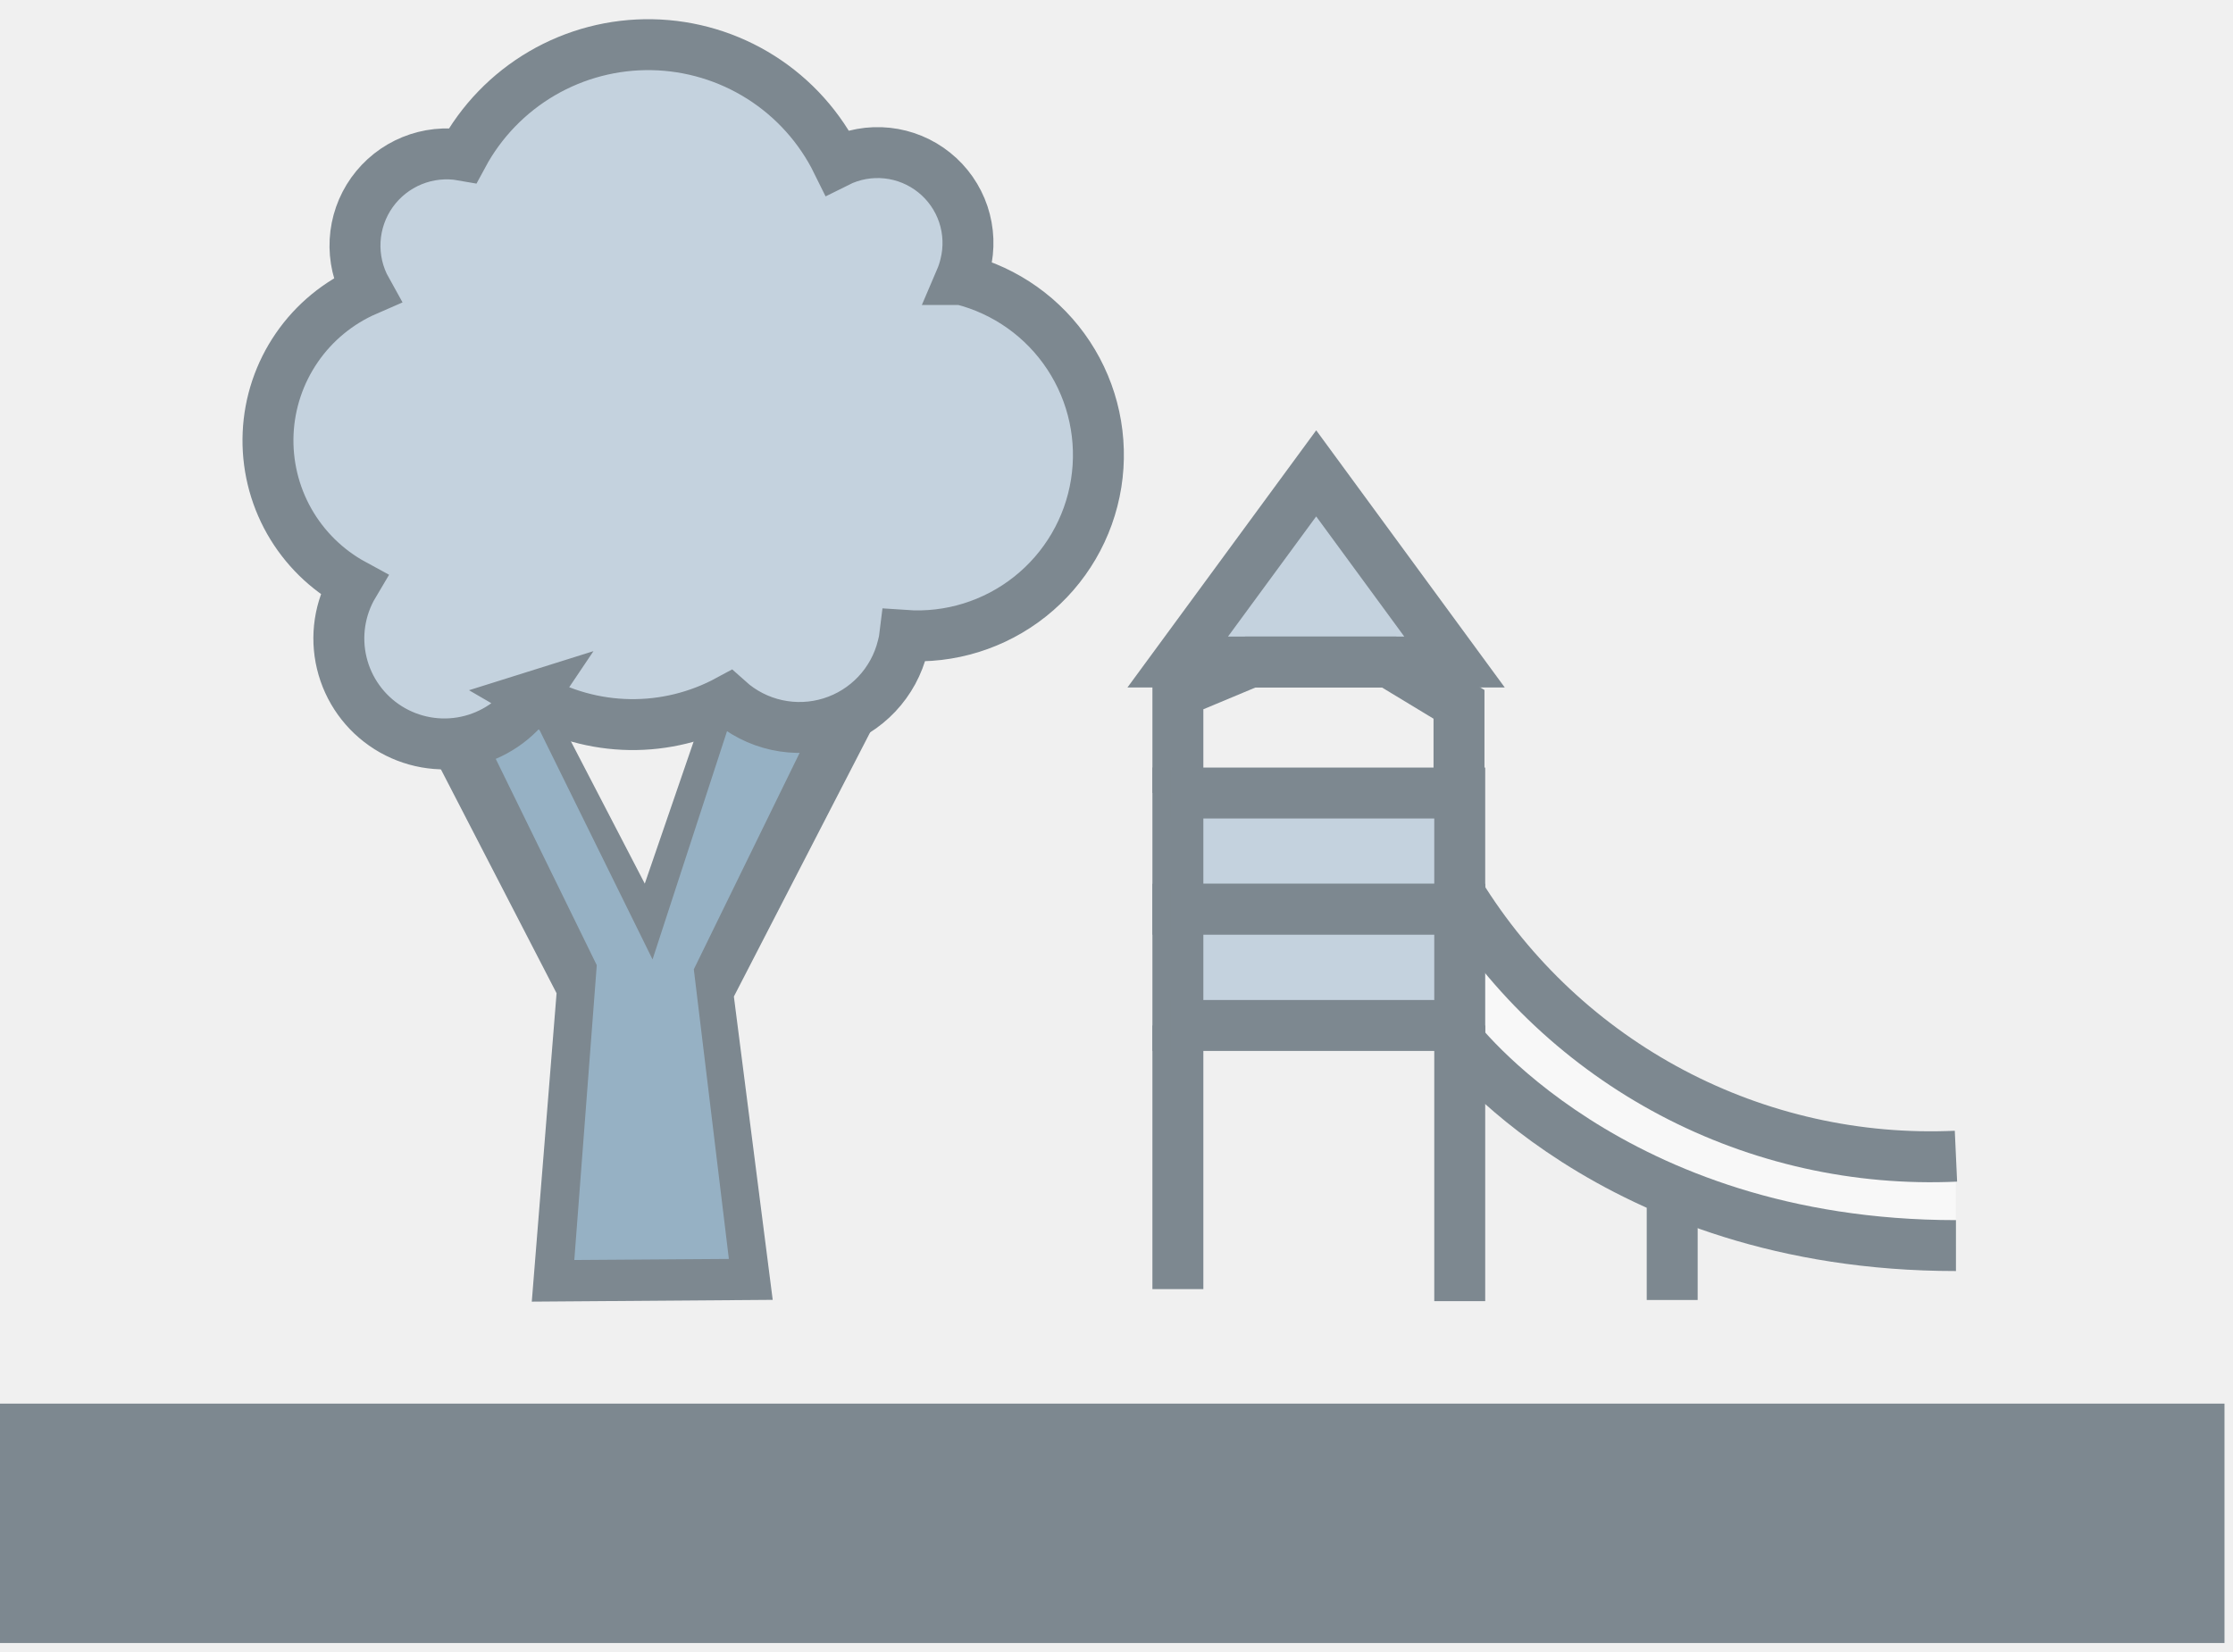
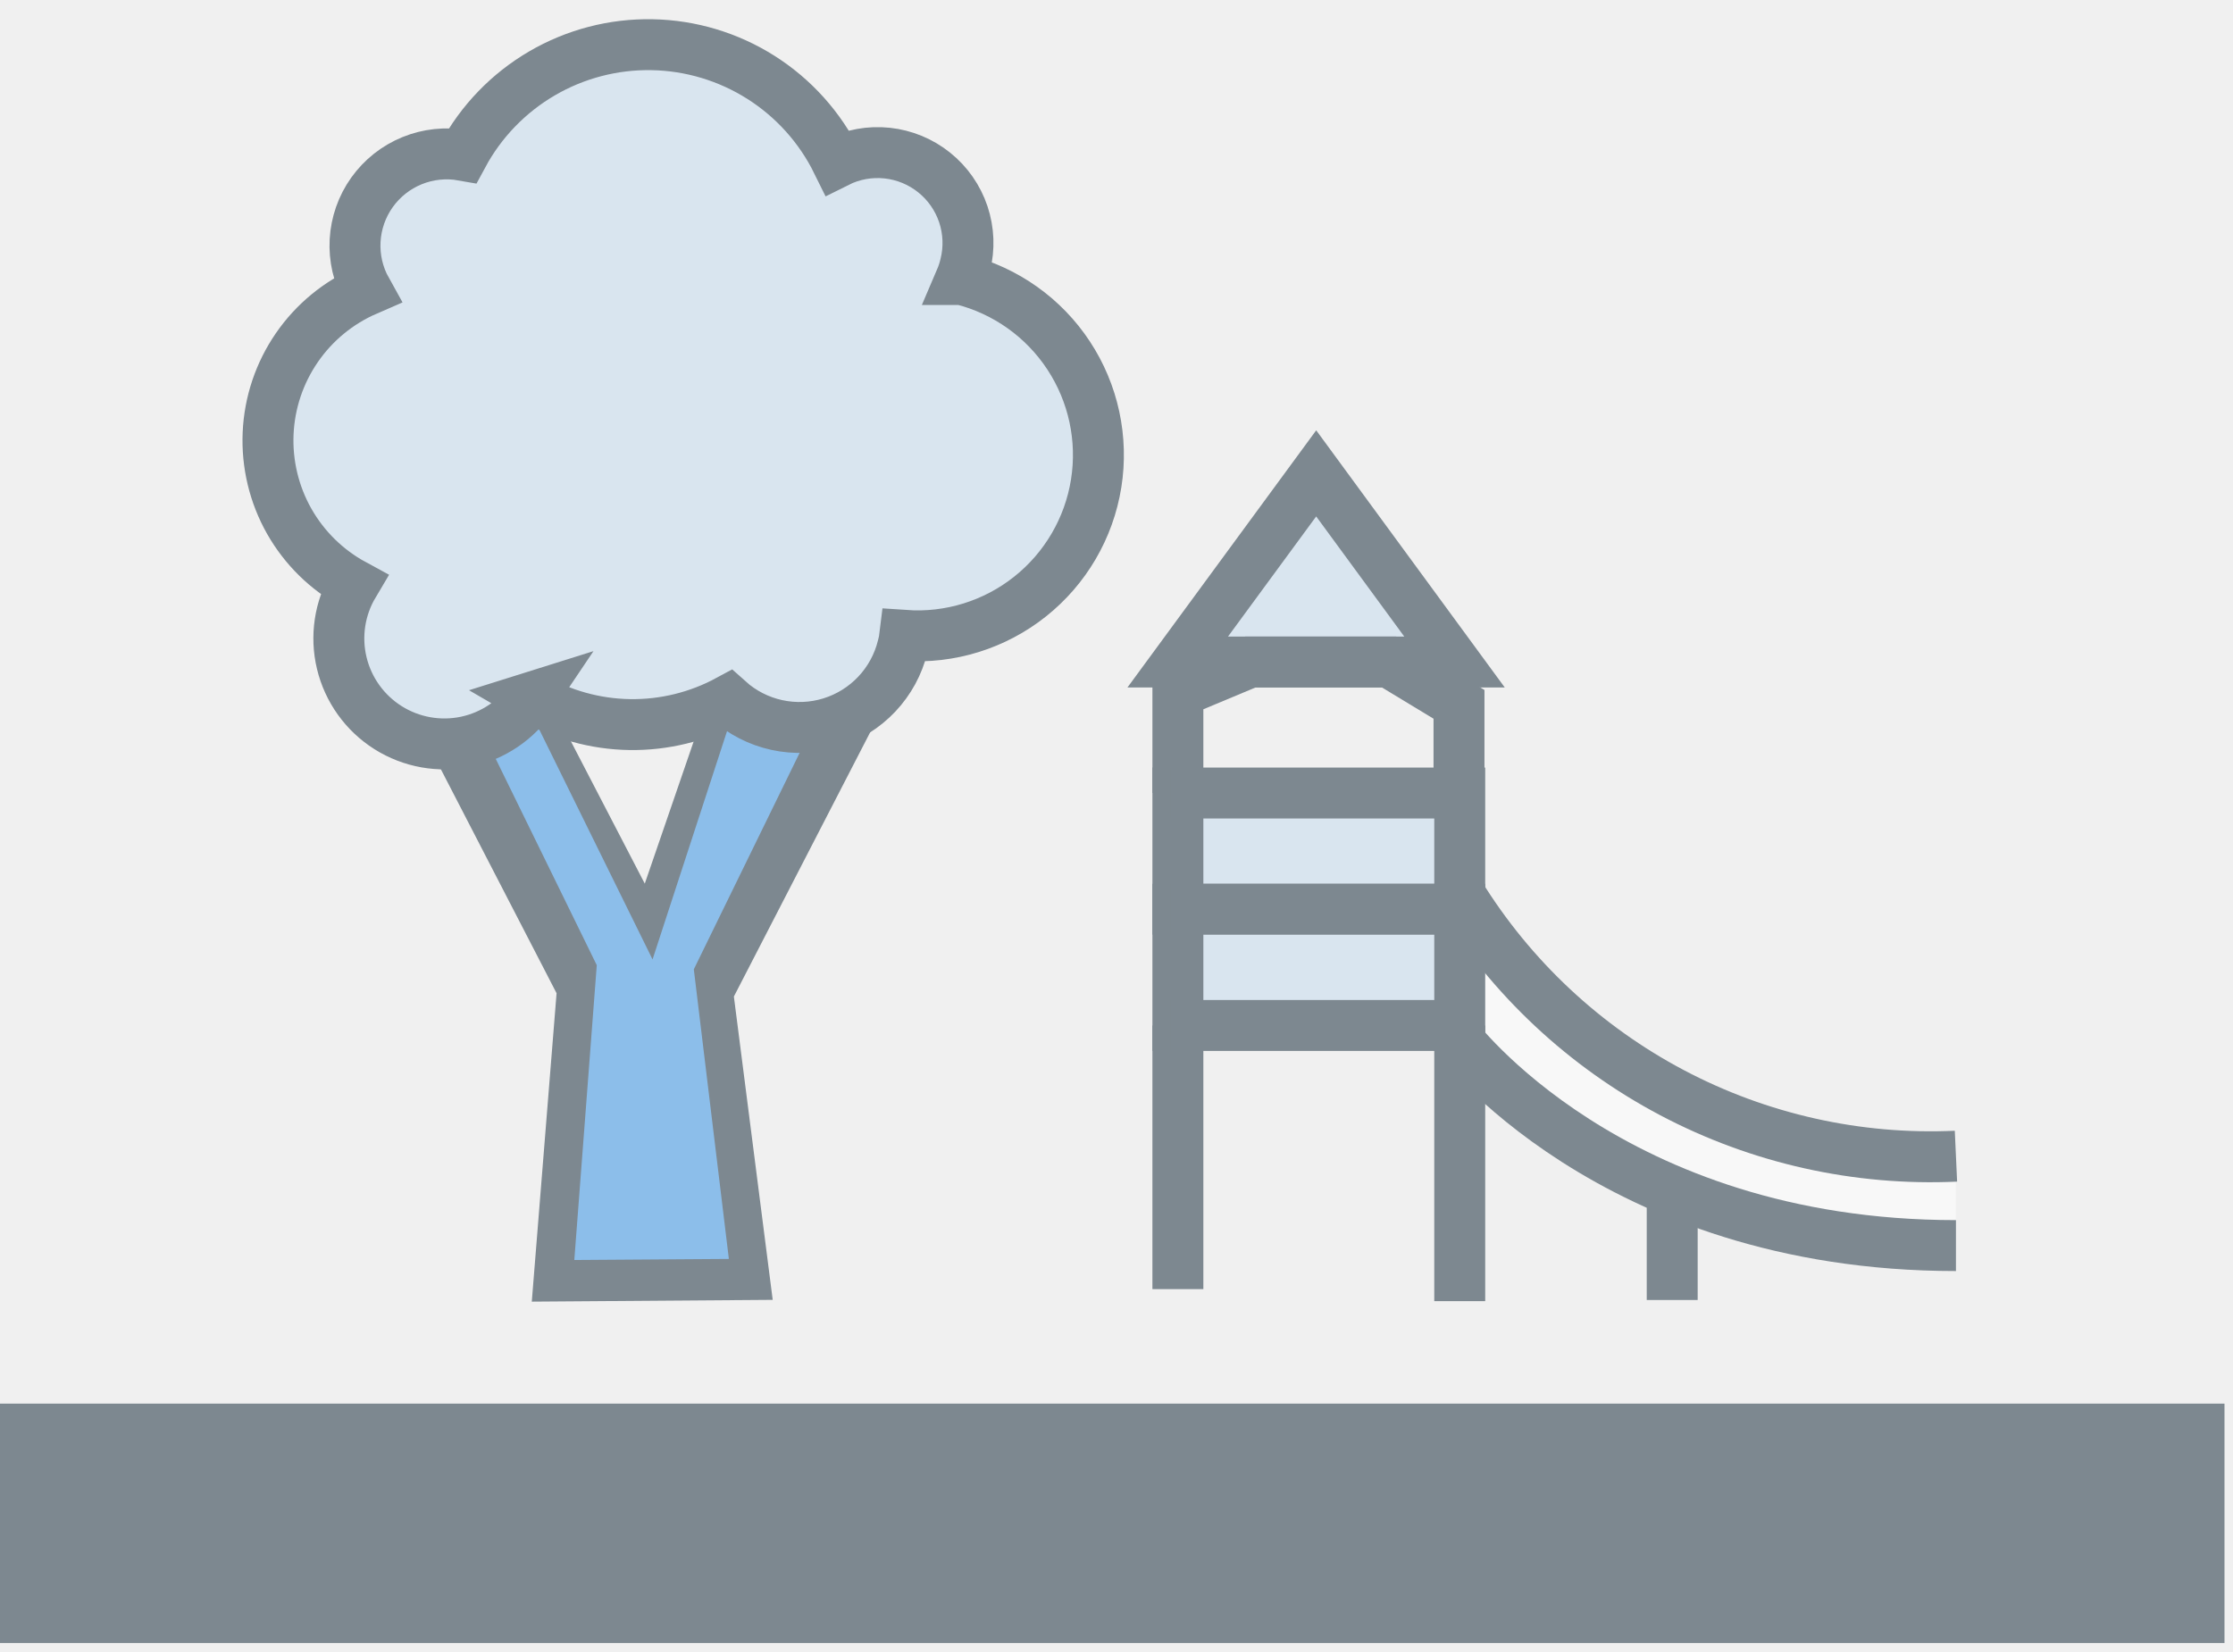
<svg xmlns="http://www.w3.org/2000/svg" width="100" height="74" viewBox="0 0 100 74" fill="none">
  <g opacity="0.5">
    <path d="M65.137 46.383C65.137 46.383 72.111 55.795 87.593 55.795V51.791C83.175 51.993 78.784 51.01 74.875 48.944C70.965 46.877 67.68 43.803 65.358 40.04" fill="white" />
    <path d="M34.604 58.226L23.815 58.306L24.925 44.491L18.463 31.979L24.905 31.933L28.875 39.582L31.522 31.882L39.469 31.831L32.865 44.639L34.604 58.226Z" fill="#091f2f" />
-     <path d="M25.719 56.441L32.641 56.393L31.071 43.42L36.735 31.831L32.849 31.861L29.223 42.977L23.78 31.927L21.198 31.945L26.725 43.234L25.719 56.441Z" fill="#3c7297" />
-     <path d="M23.807 31.233C25.141 32.011 26.654 32.433 28.199 32.457C29.743 32.481 31.268 32.106 32.626 31.37C33.238 31.919 33.982 32.3 34.785 32.476C35.589 32.652 36.424 32.617 37.209 32.374C37.995 32.131 38.704 31.689 39.268 31.09C39.832 30.492 40.231 29.757 40.426 28.958C40.471 28.796 40.503 28.631 40.523 28.464C42.543 28.605 44.543 27.984 46.128 26.724C47.713 25.465 48.77 23.657 49.089 21.658C49.408 19.659 48.968 17.612 47.854 15.921C46.741 14.23 45.034 13.017 43.071 12.521H43.013C43.103 12.311 43.174 12.094 43.227 11.871C43.416 11.12 43.385 10.33 43.139 9.595C42.892 8.86 42.44 8.212 41.835 7.727C41.231 7.242 40.5 6.94 39.73 6.858C38.959 6.776 38.181 6.916 37.488 7.263C36.723 5.71 35.545 4.397 34.083 3.469C32.621 2.541 30.931 2.033 29.2 2.002C27.469 1.97 25.762 2.416 24.267 3.29C22.773 4.164 21.547 5.433 20.726 6.957C19.96 6.821 19.172 6.904 18.452 7.198C17.732 7.492 17.111 7.984 16.659 8.617C16.208 9.25 15.946 9.998 15.903 10.774C15.86 11.55 16.038 12.323 16.417 13.002C15.155 13.55 14.072 14.441 13.293 15.574C12.513 16.708 12.067 18.037 12.007 19.412C11.947 20.786 12.274 22.15 12.951 23.347C13.629 24.544 14.629 25.527 15.838 26.183C15.209 27.241 15.017 28.504 15.305 29.701C15.592 30.898 16.335 31.936 17.377 32.594C18.418 33.251 19.675 33.476 20.879 33.221C22.084 32.965 23.141 32.25 23.826 31.227L23.807 31.233Z" fill="#98b3cb" stroke="#091f2f" stroke-width="2.281" stroke-miterlimit="10" stroke-linecap="round" />
-     <path d="M52.742 29.654L58.943 21.204L65.137 29.654H52.742Z" fill="#98b3cb" stroke="#091f2f" stroke-width="2.281" stroke-miterlimit="10" />
-     <path d="M65.371 35.523H52.749V40.729H65.371V35.523Z" fill="#98b3cb" stroke="#091f2f" stroke-width="2.281" stroke-miterlimit="10" />
+     <path d="M25.719 56.441L32.641 56.393L31.071 43.42L36.735 31.831L32.849 31.861L29.223 42.977L23.78 31.927L21.198 31.945L26.725 43.234L25.719 56.441Z" fill="#288be4" />
+     <path d="M23.807 31.233C25.141 32.011 26.654 32.433 28.199 32.457C29.743 32.481 31.268 32.106 32.626 31.37C33.238 31.919 33.982 32.3 34.785 32.476C35.589 32.652 36.424 32.617 37.209 32.374C37.995 32.131 38.704 31.689 39.268 31.09C39.832 30.492 40.231 29.757 40.426 28.958C40.471 28.796 40.503 28.631 40.523 28.464C42.543 28.605 44.543 27.984 46.128 26.724C47.713 25.465 48.77 23.657 49.089 21.658C49.408 19.659 48.968 17.612 47.854 15.921C46.741 14.23 45.034 13.017 43.071 12.521H43.013C43.103 12.311 43.174 12.094 43.227 11.871C43.416 11.12 43.385 10.33 43.139 9.595C42.892 8.86 42.44 8.212 41.835 7.727C41.231 7.242 40.5 6.94 39.73 6.858C38.959 6.776 38.181 6.916 37.488 7.263C36.723 5.71 35.545 4.397 34.083 3.469C32.621 2.541 30.931 2.033 29.2 2.002C27.469 1.97 25.762 2.416 24.267 3.29C22.773 4.164 21.547 5.433 20.726 6.957C19.96 6.821 19.172 6.904 18.452 7.198C17.732 7.492 17.111 7.984 16.659 8.617C16.208 9.25 15.946 9.998 15.903 10.774C15.86 11.55 16.038 12.323 16.417 13.002C15.155 13.55 14.072 14.441 13.293 15.574C12.513 16.708 12.067 18.037 12.007 19.412C11.947 20.786 12.274 22.15 12.951 23.347C13.629 24.544 14.629 25.527 15.838 26.183C15.209 27.241 15.017 28.504 15.305 29.701C15.592 30.898 16.335 31.936 17.377 32.594C18.418 33.251 19.675 33.476 20.879 33.221C22.084 32.965 23.141 32.25 23.826 31.227L23.807 31.233Z" fill="#c2d9ed" stroke="#091f2f" stroke-width="2.281" stroke-miterlimit="10" stroke-linecap="round" />
+     <path d="M52.742 29.654L58.943 21.204L65.137 29.654H52.742Z" fill="#c2d9ed" stroke="#091f2f" stroke-width="2.281" stroke-miterlimit="10" />
+     <path d="M65.371 35.523H52.749V40.729H65.371V35.523Z" fill="#c2d9ed" stroke="#091f2f" stroke-width="2.281" stroke-miterlimit="10" />
    <path d="M52.749 45.935V57.745" stroke="#091f2f" stroke-width="2.281" stroke-miterlimit="10" />
    <path d="M52.749 35.523V31.012L55.998 29.654H62.206L65.338 31.551V35.523" stroke="#091f2f" stroke-width="2.281" stroke-miterlimit="10" />
-     <path d="M65.371 40.729H52.749V45.935H65.371V40.729Z" fill="#98b3cb" stroke="#091f2f" stroke-width="2.281" stroke-miterlimit="10" />
+     <path d="M65.371 40.729H52.749V45.935H65.371V40.729Z" fill="#c2d9ed" stroke="#091f2f" stroke-width="2.281" stroke-miterlimit="10" />
    <path d="M65.371 45.935V58.284" stroke="#091f2f" stroke-width="2.281" stroke-miterlimit="10" />
    <path d="M52.749 45.935H52.437" stroke="#091f2f" stroke-width="2.281" stroke-miterlimit="10" />
    <path d="M52.749 40.729H52.437" stroke="#091f2f" stroke-width="2.281" stroke-miterlimit="10" />
    <path d="M52.749 35.523H52.437" stroke="#091f2f" stroke-width="2.281" stroke-miterlimit="10" />
    <path d="M65.358 40.04C67.679 43.803 70.965 46.877 74.875 48.944C78.784 51.01 83.175 51.993 87.593 51.791" stroke="#091f2f" stroke-width="2.281" stroke-miterlimit="10" />
    <path d="M65.137 46.383C65.137 46.383 72.111 55.795 87.593 55.795" stroke="#091f2f" stroke-width="2.281" stroke-miterlimit="10" />
    <path d="M74.886 54.072V58.232" stroke="#091f2f" stroke-width="2.281" stroke-miterlimit="10" />
    <path d="M99.619 62.874L0 62.874L0 73.597H99.619V62.874Z" fill="#091f2f" />
  </g>
</svg>
